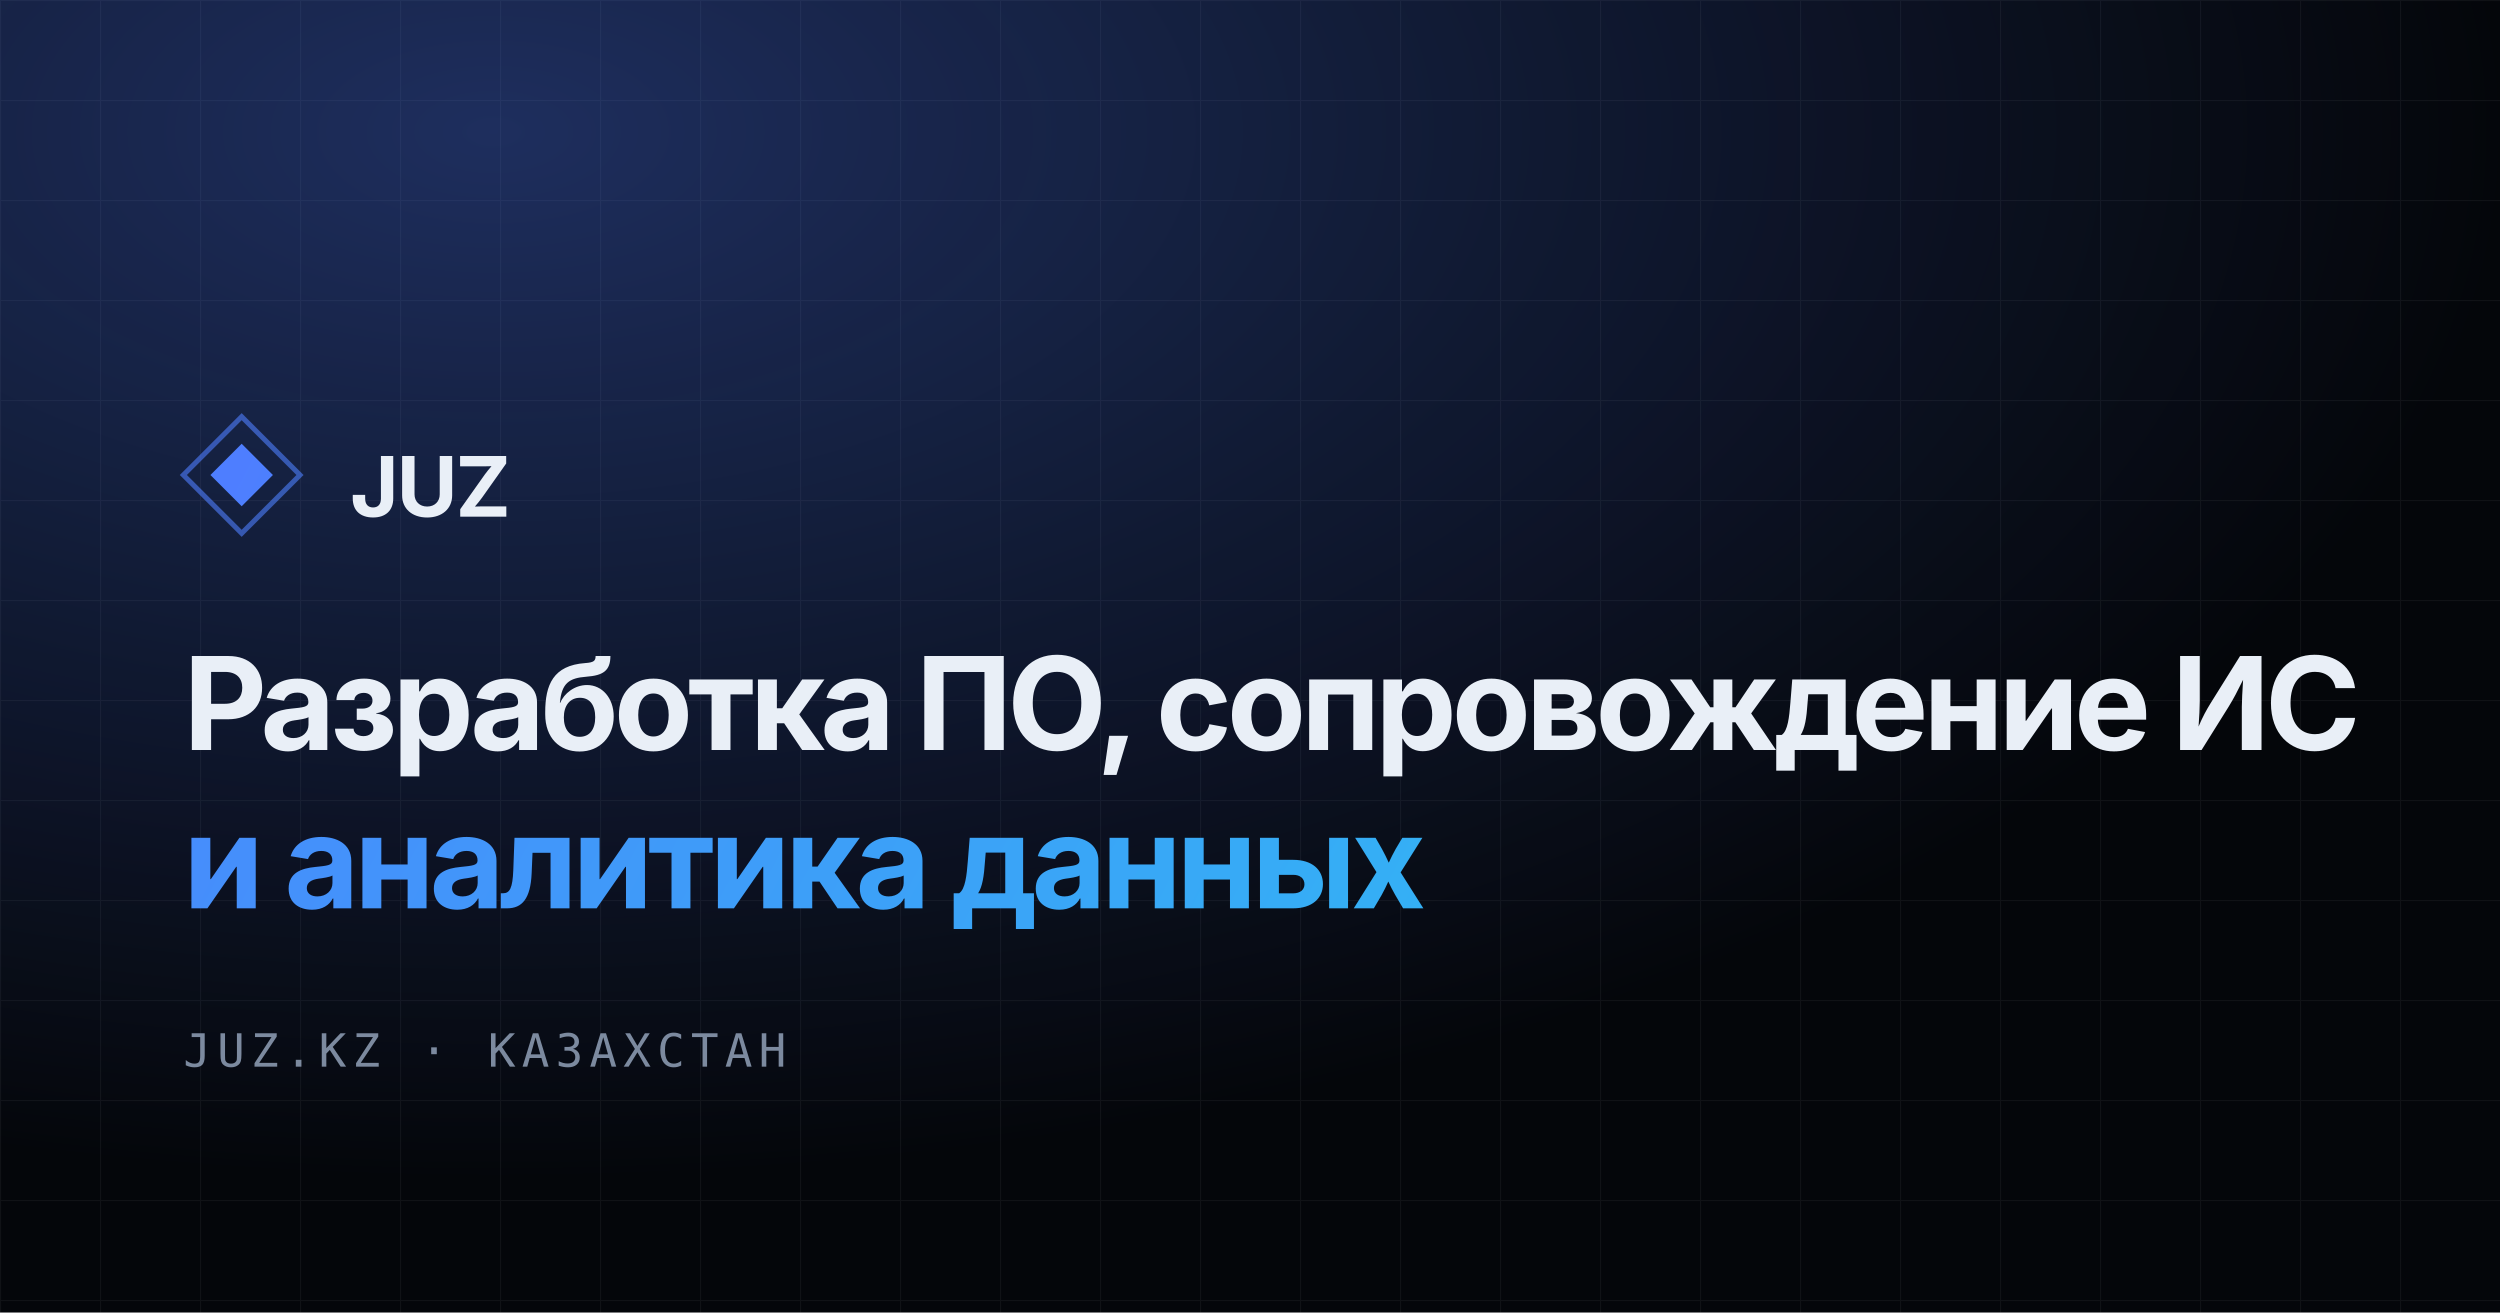
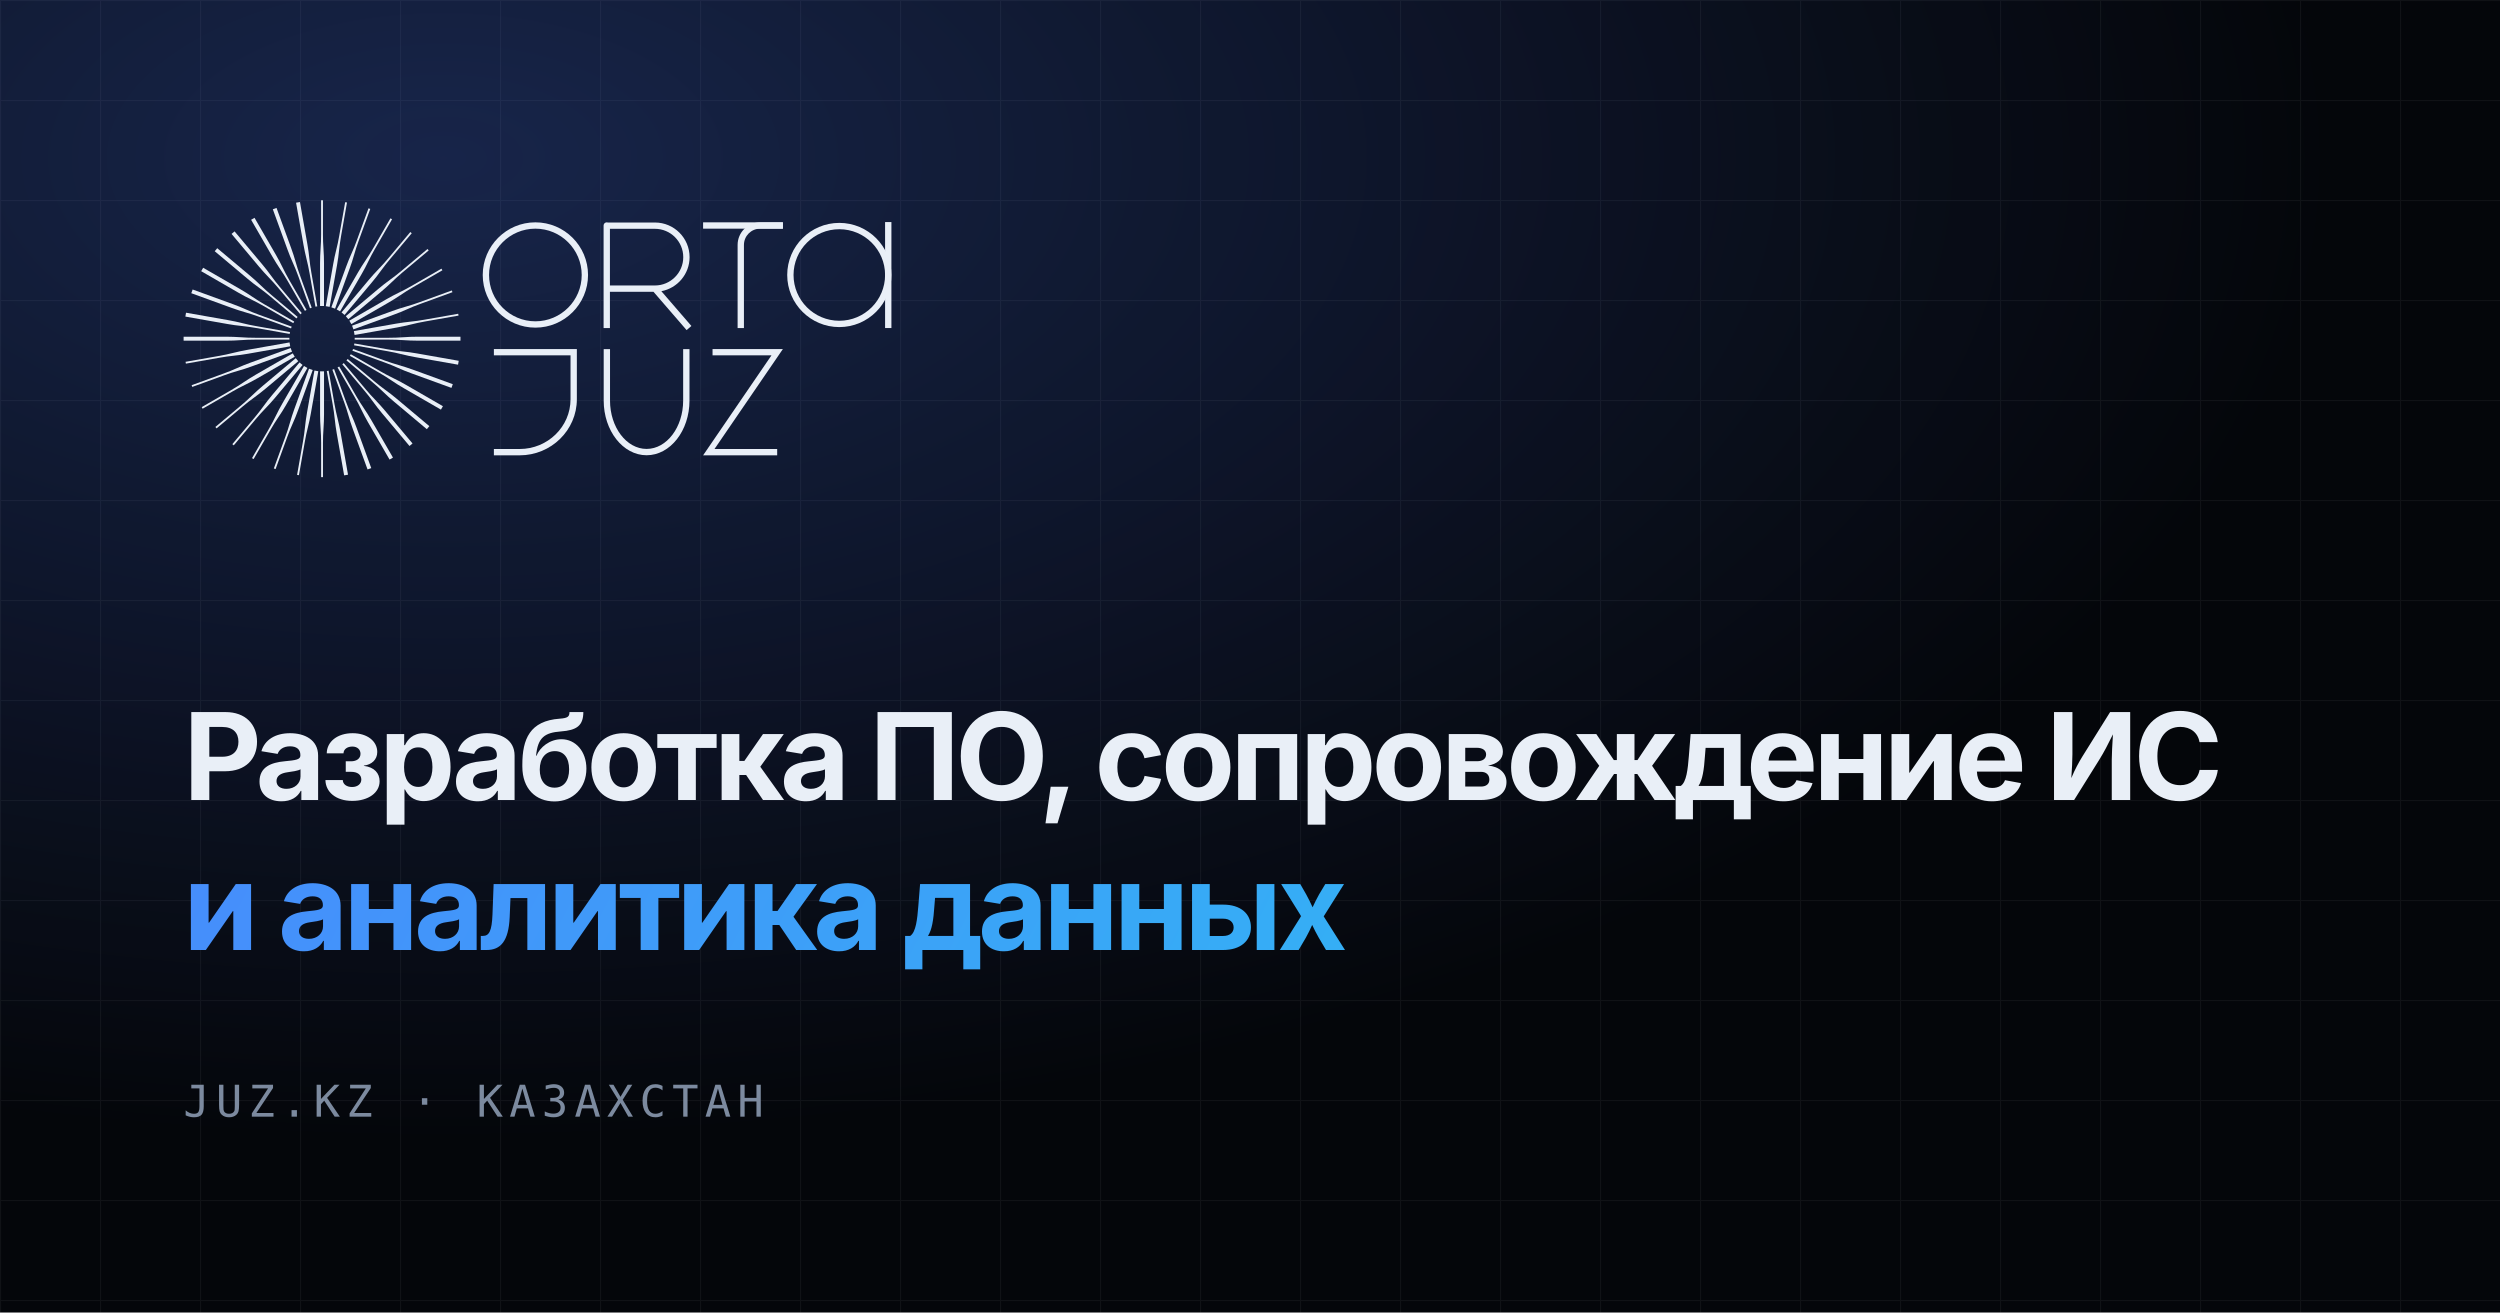
<svg xmlns="http://www.w3.org/2000/svg" viewBox="0 0 1200 630" width="1200" height="630">
  <defs>
    <linearGradient id="g" x1="0" y1="0" x2="1200" y2="630" gradientUnits="userSpaceOnUse">
      <stop stop-color="#4F7CFF" />
      <stop offset="1" stop-color="#22D3EE" />
    </linearGradient>
-     <radialGradient id="glow" cx="0.2" cy="0.1" r="0.8">
-       <stop stop-color="#4F7CFF" stop-opacity=".34" />
+     <radialGradient id="glow" cx="0.18" cy="0.12" r="0.75">
+       <stop stop-color="#4F7CFF" stop-opacity=".26" />
      <stop offset="1" stop-color="#4F7CFF" stop-opacity="0" />
    </radialGradient>
    <pattern id="grid" width="48" height="48" patternUnits="userSpaceOnUse">
      <path d="M48 0H0v48" fill="none" stroke="#ffffff" stroke-opacity=".05" stroke-width="1" />
    </pattern>
  </defs>
  <rect width="1200" height="630" fill="#04060A" />
  <rect width="1200" height="630" fill="url(#grid)" />
  <rect width="1200" height="630" fill="url(#glow)" />
-   <g transform="translate(88 200)">
-     <path d="M28 0 56 28 28 56 0 28Z" fill="none" stroke="url(#g)" stroke-width="2.4" opacity=".6" />
-     <path d="M28 13 43 28 28 43 13 28Z" fill="url(#g)" />
+   <g fill="#E9EFF7" transform="translate(88 96) scale(0.12006) translate(-84 -118)">
+     <path transform="matrix(1,0,0,-1,646.4,370.9)" d="M0 0V-171H-15.8V0C-15.8 9.7-15.6 19.4-15.2 29-14.9 38.6-14.4 48.1-13.7 57.5-12.3 76.1-11.6 95.5-11.6 114.9V251.9H-4.2V114.9C-4.2 95.5-3.5 76.1-2.1 57.5-1.4 48.1-.872 38.6-.524 29-.176 19.4 0 9.7 0 0" />
+     <path transform="matrix(1,0,0,-1,698.7,376.8)" d="M0 0-29.7-168.4-45.2-165.7-15.5 2.7C-13.8 12.3-12 21.8-10 31.2-8 40.6-5.8 49.9-3.5 59 1.1 77.1 5.2 96 8.5 115.2L32.3 250 39.6 248.8 15.8 113.9C12.5 94.7 9.8 75.6 7.9 57 7 47.6 5.9 38.2 4.5 28.7 3.2 19.2 1.7 9.6 0 0" />
+     <path transform="matrix(1,0,0,-1,749.1,391.8)" d="M0 0-58.5-160.7-73.3-155.3-14.8 5.4C-11.5 14.5-8 23.6-4.4 32.5-.774 41.4 3 50.1 6.8 58.7 14.5 75.7 21.8 93.7 28.4 112L75.2 240.6 82.2 238.1 35.4 109.4C28.7 91.1 22.8 72.7 17.7 54.7 15.2 45.7 12.4 36.6 9.4 27.5 6.5 18.3 3.3 9.1 0 0" />
+     <path transform="matrix(1,0,0,-1,796.2,415.2)" d="M0 0-85.5-148.1-99.2-140.2-13.7 7.9C-8.8 16.3-3.8 24.6 1.3 32.8 6.4 40.9 11.6 48.9 16.9 56.6 27.4 72.1 37.7 88.5 47.4 105.3L115.9 223.9 122.3 220.2 53.8 101.6C44.1 84.8 35.1 67.6 26.9 50.8 22.9 42.4 18.6 33.9 14.1 25.4 9.6 16.9 4.9 8.4 0 0" />
+     <path transform="matrix(1,0,0,-1,838.5,446.5)" d="M0 0-109.9-131-122-120.9-12.1 10.1C-5.8 17.6 .552 24.9 7 32 13.4 39.2 19.9 46.1 26.5 52.8 39.5 66.2 52.5 80.6 65 95.5L153 200.4 158.7 195.6 70.7 90.7C58.2 75.8 46.3 60.5 35.3 45.4 29.9 37.8 24.2 30.2 18.3 22.6 12.4 15 6.3 7.5 0 0" />
+     <path transform="matrix(1,0,0,-1,874.7,484.7)" d="M0 0-131-109.9-141.1-97.8-10.1 12.1C-2.7 18.3 4.9 24.4 12.4 30.3 20 36.2 27.6 41.9 35.2 47.4 50.4 58.3 65.7 70.2 80.6 82.8L185.5 170.8 190.3 165.1 85.4 77.1C70.5 64.6 56.1 51.6 42.7 38.5 36 32 29 25.5 21.9 19.1 14.8 12.6 7.5 6.3 0 0" />
+     <path transform="matrix(1,0,0,-1,903.7,528.5)" d="M0 0-148.1-85.5-156-71.9-7.9 13.7C.542 18.5 9 23.2 17.5 27.7 26 32.2 34.5 36.5 42.9 40.6 59.8 48.7 76.9 57.8 93.7 67.5L212.3 136 216 129.5 97.4 61.1C80.6 51.3 64.2 41.1 48.7 30.5 41 25.3 33 20.1 24.9 15 16.7 9.9 8.4 4.9 0 0" />
+     <path transform="matrix(1,0,0,-1,924.7,576.7)" d="M0 0-160.7-58.5-166.1-43.7-5.4 14.8C3.7 18.1 12.9 21.3 22.1 24.3 31.2 27.2 40.3 30 49.3 32.5 67.3 37.6 85.8 43.5 104 50.2L232.7 97 235.2 90.1 106.6 43.2C88.3 36.6 70.3 29.3 53.3 21.6 44.8 17.8 36 14 27.1 10.4 18.2 6.8 9.1 3.3 0 0" />
+     <path transform="matrix(1,0,0,-1,937,627.9)" d="M0 0-168.4-29.7-171.1-14.2-2.7 15.5C6.8 17.2 16.4 18.7 26 20 35.5 21.4 44.9 22.5 54.2 23.4 72.8 25.3 92 28 111.2 31.4L246 55.1 247.3 47.8 112.5 24.1C93.3 20.7 74.4 16.6 56.2 12 47.2 9.7 37.9 7.6 28.5 5.6 19.1 3.5 9.6 1.7 0 0" />
+     <path transform="matrix(1,0,0,-1,1021,664.6)" d="M0 0H171V-15.8H0C-9.7-15.8-19.4-15.6-29-15.2-38.6-14.9-48.1-14.4-57.5-13.7-76.1-12.3-95.5-11.6-114.9-11.6H-251.9V-4.2H-114.9C-95.5-4.2-76.1-3.5-57.5-2.1-48.1-1.4-38.6-.872-29-.524-19.4-.176-9.7 0 0 0" />
+     <path transform="matrix(1,0,0,-1,1016.6,731.2)" d="M0 0 168.4-29.7 165.7-45.2-2.7-15.5C-12.3-13.8-21.8-12-31.2-10-40.6-8-49.9-5.8-59-3.5-77.1 1.1-96 5.2-115.2 8.5L-250 32.3-248.8 39.6-113.9 15.8C-94.7 12.5-75.6 9.8-57 7.9-47.6 7-38.2 5.9-28.7 4.5-19.2 3.2-9.6 1.7 0 0" />
+     <path transform="matrix(1,0,0,-1,1000.6,795.9)" d="M0 0 160.7-58.5 155.3-73.3-5.4-14.8C-14.5-11.5-23.6-8-32.5-4.4-41.4-.774-50.1 3-58.7 6.8-75.7 14.5-93.7 21.8-112 28.4L-240.6 75.2-238.1 82.2-109.4 35.4C-91.1 28.7-72.7 22.8-54.7 17.7-45.7 15.2-36.6 12.4-27.5 9.4-18.3 6.5-9.1 3.3 0 0" />
+     <path transform="matrix(1,0,0,-1,973.7,856.9)" d="M0 0 148.1-85.5 140.2-99.2-7.9-13.7C-16.3-8.8-24.6-3.8-32.8 1.3-40.9 6.4-48.9 11.6-56.6 16.9-72.1 27.4-88.5 37.7-105.3 47.4L-223.9 115.9-220.2 122.3-101.6 53.8C-84.8 44.1-67.6 35.1-50.8 26.9-42.4 22.9-33.9 18.6-25.4 14.1-16.9 9.6-8.4 4.9 0 0" />
+     <path transform="matrix(1,0,0,-1,936.6,912.3)" d="M0 0 131-109.9 120.9-122-10.1-12.1C-17.6-5.8-24.9 .552-32 7-39.2 13.4-46.1 19.9-52.8 26.5-66.2 39.5-80.6 52.5-95.5 65L-200.4 153-195.6 158.7-90.7 70.7C-75.8 58.2-60.5 46.3-45.4 35.3-37.8 29.9-30.2 24.2-22.6 18.3-15 12.4-7.5 6.3 0 0" />
+     <path transform="matrix(1,0,0,-1,890.4,960.4)" d="M0 0 109.9-131 97.8-141.1-12.1-10.1C-18.3-2.7-24.4 4.9-30.3 12.4-36.2 20-41.9 27.6-47.4 35.2-58.3 50.4-70.2 65.7-82.8 80.6L-170.8 185.5-165.1 190.3-77.1 85.4C-64.6 70.5-51.6 56.1-38.5 42.7-32 36-25.5 29-19.1 21.9-12.6 14.8-6.3 7.5 0 0" />
+     <path transform="matrix(1,0,0,-1,836.6,999.8)" d="M0 0 85.5-148.1 71.9-156-13.7-7.9C-18.5 .542-23.2 9-27.7 17.5-32.2 26-36.5 34.5-40.6 42.9-48.7 59.8-57.8 76.9-67.5 93.7L-136 212.3-129.5 216-61.1 97.4C-51.3 80.6-41.1 64.2-30.5 48.7-25.3 41-20.1 33-15 24.9-9.9 16.7-4.9 8.4 0 0" />
+     <path transform="matrix(1,0,0,-1,776.8,1029.2)" d="M0 0 58.5-160.7 43.7-166.1-14.8-5.4C-18.1 3.7-21.3 12.9-24.3 22.1-27.2 31.2-30 40.3-32.5 49.3-37.6 67.3-43.5 85.8-50.2 104L-97 232.7-90.1 235.2-43.2 106.6C-36.6 88.3-29.3 70.3-21.6 53.3-17.8 44.8-14 36-10.4 27.1-6.8 18.2-3.3 9.1 0 0" />
+     <path transform="matrix(1,0,0,-1,712.7,1047.8)" d="M0 0 29.7-168.4 14.2-171.1-15.5-2.7C-17.2 6.8-18.7 16.4-20 26-21.4 35.5-22.5 44.9-23.4 54.2-25.3 72.8-28 92-31.4 111.2L-55.1 246-47.8 247.3-24.1 112.5C-20.7 93.3-16.6 74.4-12 56.2-9.7 47.2-7.6 37.9-5.6 28.5-3.5 19.1-1.7 9.6 0 0" />
+     <path transform="matrix(1,0,0,-1,630.7,974.1)" d="M0 0V171H15.8V0C15.8-9.7 15.6-19.4 15.2-29 14.9-38.6 14.4-48.1 13.7-57.5 12.3-76.1 11.6-95.5 11.6-114.9V-251.9H4.2L4.2-114.9C4.2-95.5 3.5-76.1 2.1-57.5 1.4-48.1 .872-38.6 .524-29 .176-19.4 0-9.7 0 0" />
+     <path transform="matrix(1,0,0,-1,578.4,968.2)" d="M0 0 29.7 168.4 45.2 165.7 15.5-2.7C13.8-12.3 12-21.8 10-31.2 8-40.6 5.8-49.9 3.5-59-1.1-77.1-5.2-96-8.5-115.2L-32.3-250-39.6-248.8-15.8-113.9C-12.5-94.7-9.8-75.6-7.9-57-7-47.6-5.9-38.2-4.5-28.7-3.2-19.2-1.7-9.6 0 0" />
+     <path transform="matrix(1,0,0,-1,528,953.2)" d="M0 0 58.5 160.7 73.3 155.3 14.8-5.4C11.5-14.5 8-23.6 4.4-32.5 .774-41.4-3-50.1-6.8-58.7-14.5-75.7-21.8-93.7-28.4-112L-75.2-240.6-82.2-238.1-35.4-109.4C-28.7-91.1-22.8-72.7-17.7-54.7-15.2-45.7-12.4-36.6-9.4-27.5-6.5-18.3-3.3-9.1 0 0" />
+     <path transform="matrix(1,0,0,-1,480.9,929.8)" d="M0 0 85.5 148.1 99.2 140.2 13.7-7.9C8.8-16.3 3.8-24.6-1.3-32.8-6.4-40.9-11.6-48.9-16.9-56.6-27.4-72.1-37.7-88.5-47.4-105.3L-115.9-223.9-122.3-220.2-53.8-101.6C-44.1-84.8-35.1-67.6-26.9-50.8-22.9-42.4-18.6-33.9-14.1-25.4-9.6-16.9-4.9-8.4 0 0" />
+     <path transform="matrix(1,0,0,-1,438.6,898.5)" d="M0 0 109.9 131 122 120.9 12.1-10.1C5.8-17.6-.552-24.9-7-32-13.4-39.2-19.9-46.1-26.5-52.8-39.5-66.2-52.5-80.6-65-95.5L-153-200.4-158.7-195.6-70.7-90.7C-58.2-75.8-46.3-60.5-35.3-45.4-29.9-37.8-24.2-30.2-18.3-22.6-12.4-15-6.3-7.5 0 0" />
+     <path transform="matrix(1,0,0,-1,402.4,860.3)" d="M0 0 131 109.9 141.1 97.8 10.1-12.1C2.7-18.3-4.9-24.4-12.4-30.3-20-36.2-27.6-41.9-35.2-47.4-50.4-58.3-65.7-70.2-80.6-82.8L-185.5-170.8-190.3-165.1-85.4-77.1C-70.5-64.6-56.1-51.6-42.7-38.5-36-32-29-25.5-21.9-19.1-14.8-12.6-7.5-6.3 0 0" />
+     <path transform="matrix(1,0,0,-1,373.4,816.5)" d="M0 0 148.1 85.5 156 71.9 7.9-13.7C-.542-18.5-9-23.2-17.5-27.7-26-32.2-34.5-36.5-42.9-40.6-59.8-48.7-76.9-57.8-93.7-67.5L-212.3-136-216-129.5-97.4-61.1C-80.6-51.3-64.2-41.1-48.7-30.5-41-25.3-33-20.1-24.9-15-16.7-9.9-8.4-4.9 0 0" />
+     <path transform="matrix(1,0,0,-1,352.4,768.3)" d="M0 0 160.7 58.5 166.1 43.7 5.4-14.8C-3.7-18.1-12.9-21.3-22.1-24.3-31.2-27.2-40.3-30-49.3-32.5-67.3-37.6-85.8-43.5-104-50.2L-232.7-97-235.2-90.1-106.6-43.2C-88.3-36.6-70.3-29.3-53.3-21.6-44.8-17.8-36-14-27.1-10.4-18.2-6.8-9.1-3.3 0 0" />
+     <path transform="matrix(1,0,0,-1,340.2,717.1)" d="M0 0 168.4 29.7 171.1 14.2 2.7-15.5C-6.8-17.2-16.4-18.7-26-20-35.5-21.4-44.9-22.5-54.2-23.4-72.8-25.3-92-28-111.2-31.4L-246-55.1-247.3-47.8-112.5-24.1C-93.3-20.7-74.4-16.6-56.2-12-47.2-9.7-37.9-7.6-28.5-5.6-19.1-3.5-9.6-1.7 0 0" />
+     <path transform="matrix(1,0,0,-1,256.1,680.4)" d="M0 0H-171V15.8H0C9.7 15.8 19.4 15.6 29 15.2 38.6 14.9 48.1 14.4 57.5 13.7 76.1 12.3 95.5 11.6 114.9 11.6H251.9V4.2L114.9 4.2C95.5 4.2 76.1 3.5 57.5 2.1 48.1 1.4 38.6 .872 29 .524 19.4 .176 9.7 0 0 0" />
+     <path transform="matrix(1,0,0,-1,260.5,613.8)" d="M0 0-168.4 29.7-165.7 45.2 2.7 15.5C12.3 13.8 21.8 12 31.2 10 40.6 8 49.9 5.8 59 3.5 77.1-1.1 96-5.2 115.2-8.5L250-32.3 248.8-39.6 113.9-15.8C94.7-12.5 75.6-9.8 57-7.9 47.6-7 38.2-5.9 28.7-4.5 19.2-3.2 9.6-1.7 0 0" />
+     <path transform="matrix(1,0,0,-1,276.5,549.1)" d="M0 0-160.7 58.5-155.3 73.3 5.4 14.8C14.5 11.5 23.6 8 32.5 4.4 41.4 .774 50.1-3 58.7-6.8 75.7-14.5 93.7-21.8 112-28.4L240.6-75.2 238.1-82.2 109.4-35.4C91.1-28.7 72.7-22.8 54.7-17.7 45.7-15.2 36.6-12.4 27.5-9.4 18.3-6.5 9.1-3.3 0 0" />
+     <path transform="matrix(1,0,0,-1,303.4,488.1)" d="M0 0-148.1 85.5-140.2 99.2 7.9 13.7C16.3 8.8 24.6 3.8 32.8-1.3 40.9-6.4 48.9-11.6 56.6-16.9 72.1-27.4 88.5-37.7 105.3-47.4L223.9-115.9 220.2-122.3 101.6-53.8C84.8-44.1 67.6-35.1 50.8-26.9 42.4-22.9 33.9-18.6 25.4-14.1 16.9-9.6 8.4-4.9 0 0" />
+     <path transform="matrix(1,0,0,-1,340.5,432.7)" d="M0 0-131 109.9-120.9 122 10.1 12.1C17.6 5.8 24.9-.552 32-7 39.2-13.4 46.1-19.9 52.8-26.5 66.2-39.5 80.6-52.5 95.5-65L200.4-153 195.6-158.7 90.7-70.7C75.8-58.2 60.5-46.3 45.4-35.3 37.8-29.9 30.2-24.2 22.6-18.3 15-12.4 7.5-6.3 0 0" />
+     <path transform="matrix(1,0,0,-1,386.7,384.6)" d="M0 0-109.9 131-97.8 141.1 12.1 10.1C18.3 2.7 24.4-4.9 30.3-12.4 36.2-20 41.9-27.6 47.4-35.2 58.3-50.4 70.2-65.7 82.8-80.6L170.8-185.5 165.1-190.3 77.1-85.4C64.6-70.5 51.6-56.1 38.5-42.7 32-36 25.5-29 19.1-21.9 12.6-14.8 6.3-7.5 0 0" />
+     <path transform="matrix(1,0,0,-1,440.5,345.2)" d="M0 0-85.5 148.1-71.9 156 13.7 7.9C18.5-.542 23.2-9 27.7-17.5 32.2-26 36.5-34.5 40.6-42.9 48.7-59.8 57.8-76.9 67.5-93.7L136-212.3 129.5-216 61.1-97.4C51.3-80.6 41.1-64.2 30.5-48.7 25.3-41 20.1-33 15-24.9 9.9-16.7 4.9-8.4 0 0" />
+     <path transform="matrix(1,0,0,-1,500.3,315.8)" d="M0 0-58.5 160.7-43.7 166.1 14.8 5.4C18.1-3.7 21.3-12.9 24.3-22.1 27.2-31.2 30-40.3 32.5-49.3 37.6-67.3 43.5-85.8 50.2-104L97-232.7 90.1-235.2 43.2-106.6C36.6-88.3 29.3-70.3 21.6-53.3 17.8-44.8 14-36 10.4-27.1 6.8-18.2 3.3-9.1 0 0" />
+     <path transform="matrix(1,0,0,-1,564.4,297.2)" d="M0 0-29.7 168.4-14.2 171.1 15.5 2.7C17.2-6.8 18.7-16.4 20-26 21.4-35.5 22.5-44.9 23.4-54.2 25.3-72.8 28-92 31.4-111.2L55.1-246 47.8-247.3 24.1-112.5C20.7-93.3 16.6-74.4 12-56.2 9.7-47.2 7.6-37.9 5.6-28.5 3.5-19.1 1.7-9.6 0 0" />
+     <path transform="matrix(1,0,0,-1,1491.5,232.6)" d="M0 0C-102.1 0-185.2-83.1-185.2-185.2-185.2-287.3-102.1-370.4 0-370.4 102.1-370.4 185.2-287.3 185.2-185.2 185.2-83.1 102.1 0 0 0M0-395.7C-116.1-395.7-210.5-301.3-210.5-185.2-210.5-69.1-116.1 25.3 0 25.3 116.1 25.3 210.5-69.1 210.5-185.2 210.5-301.3 116.1-395.7 0-395.7" />
+     <path transform="matrix(1,0,0,-1,2706.6,234.8)" d="M0 0C-100.9 0-183-82.1-183-183-183-283.9-100.9-366 0-366 100.9-366 183-283.9 183-183 183-82.1 100.9 0 0 0M0-391.3C-114.8-391.3-208.3-297.9-208.3-183-208.3-68.2-114.8 25.3 0 25.3 114.8 25.3 208.3-68.2 208.3-183 208.3-297.9 114.8-391.3 0-391.3" />
+     <path transform="matrix(1,0,0,-1,0,1345)" d="M2914.9 715.1H2889.6V1138.8H2914.9Z" />
+     <path transform="matrix(1,0,0,-1,1789.5,459.7)" d="M0 0H180C242.4 0 293.2 50.8 293.2 113.2 293.2 175.7 242.4 226.5 180 226.5H.004ZM306.6-178.5 174.2-25.3H0V-170.2H-25.3L-25.3 239.8C-25.3 246.8-19.6 252.4-12.6 252.4-11.2 252.4-9.8 252.2-8.5 251.7H180C256.4 251.7 318.5 189.6 318.5 113.2 318.5 45.6 269.8-10.9 205.6-22.9L325.7-161.9Z" />
+     <path transform="matrix(1,0,0,-1,2325.3,629.9)" d="M0 0H-25.3L-25.3 332.4C-25.3 382.2 15.2 422.6 64.9 422.6H155.8V397.3H64.9C29.1 397.3 .004 368.2 .004 332.4Z" />
+     <path transform="matrix(1,0,0,-1,0,1345)" d="M2481 1112.4H2162V1137.7H2481Z" />
+     <path transform="matrix(1,0,0,-1,1428.6,1138.8)" d="M0 0H-103V25.3H0C112.2 25.3 203.4 114.5 203.4 224.2V399.7H-103V424.9H228.7V224.2C228.7 100.6 126.1 0 0 0" />
+     <path transform="matrix(1,0,0,-1,1936.1,1138.5)" d="M0 0C-94.6 0-171.5 98-171.5 218.5V424.3H-146.2V218.5C-146.2 112-80.6 25.3 0 25.3 80.6 25.3 146.2 112 146.2 218.5V424.3H171.5V218.5C171.5 98 94.6 0 0 0" />
+     <path transform="matrix(1,0,0,-1,2458.2,1138.8)" d="M0 0H-296.2L-22.8 399.7H-258.4V424.9H22.8L-250.6 25.3H0Z" />
  </g>
-   <text x="168" y="248" font-family="Inter, Arial, sans-serif" font-size="40" font-weight="700" fill="#E9EFF7" letter-spacing="-1">JUZ</text>
-   <text x="88" y="360" font-family="Inter, Arial, sans-serif" font-size="62" font-weight="700" fill="#E9EFF7" letter-spacing="-2.4">Разработка ПО, сопровождение ИС</text>
-   <text x="88" y="436" font-family="Inter, Arial, sans-serif" font-size="62" font-weight="700" fill="url(#g)" letter-spacing="-2.4">и аналитика данных</text>
-   <text x="88" y="512" font-family="monospace" font-size="22" fill="#7C8A9F" letter-spacing="3">JUZ.KZ · КАЗАХСТАН</text>
+   <text x="88" y="384" font-family="Inter, Arial, sans-serif" font-size="58" font-weight="700" fill="#E9EFF7" letter-spacing="-2.2">Разработка ПО, сопровождение ИС</text>
+   <text x="88" y="456" font-family="Inter, Arial, sans-serif" font-size="58" font-weight="700" fill="url(#g)" letter-spacing="-2.2">и аналитика данных</text>
+   <text x="88" y="536" font-family="monospace" font-size="21" fill="#7C8A9F" letter-spacing="3">JUZ.KZ · КАЗАХСТАН</text>
</svg>
